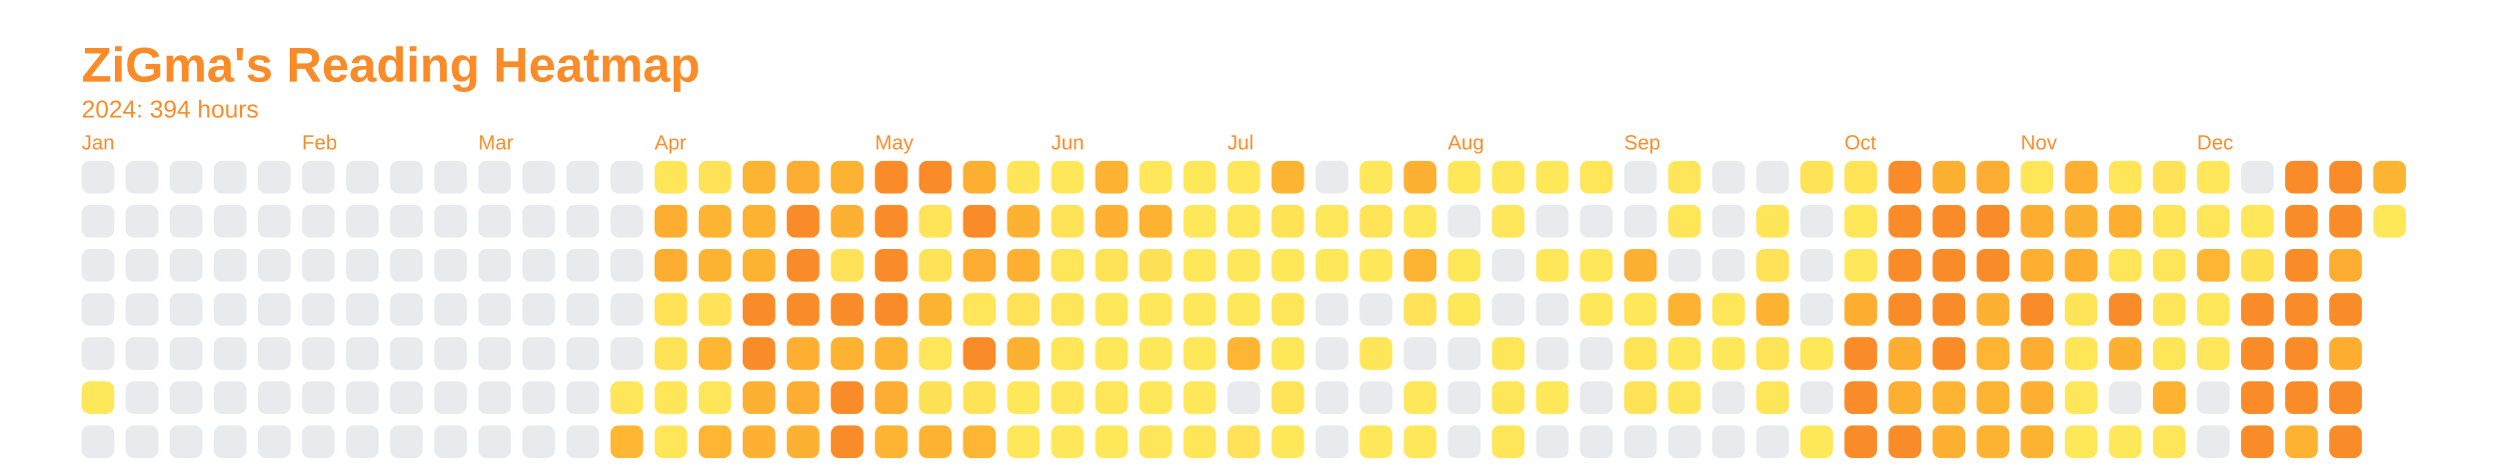
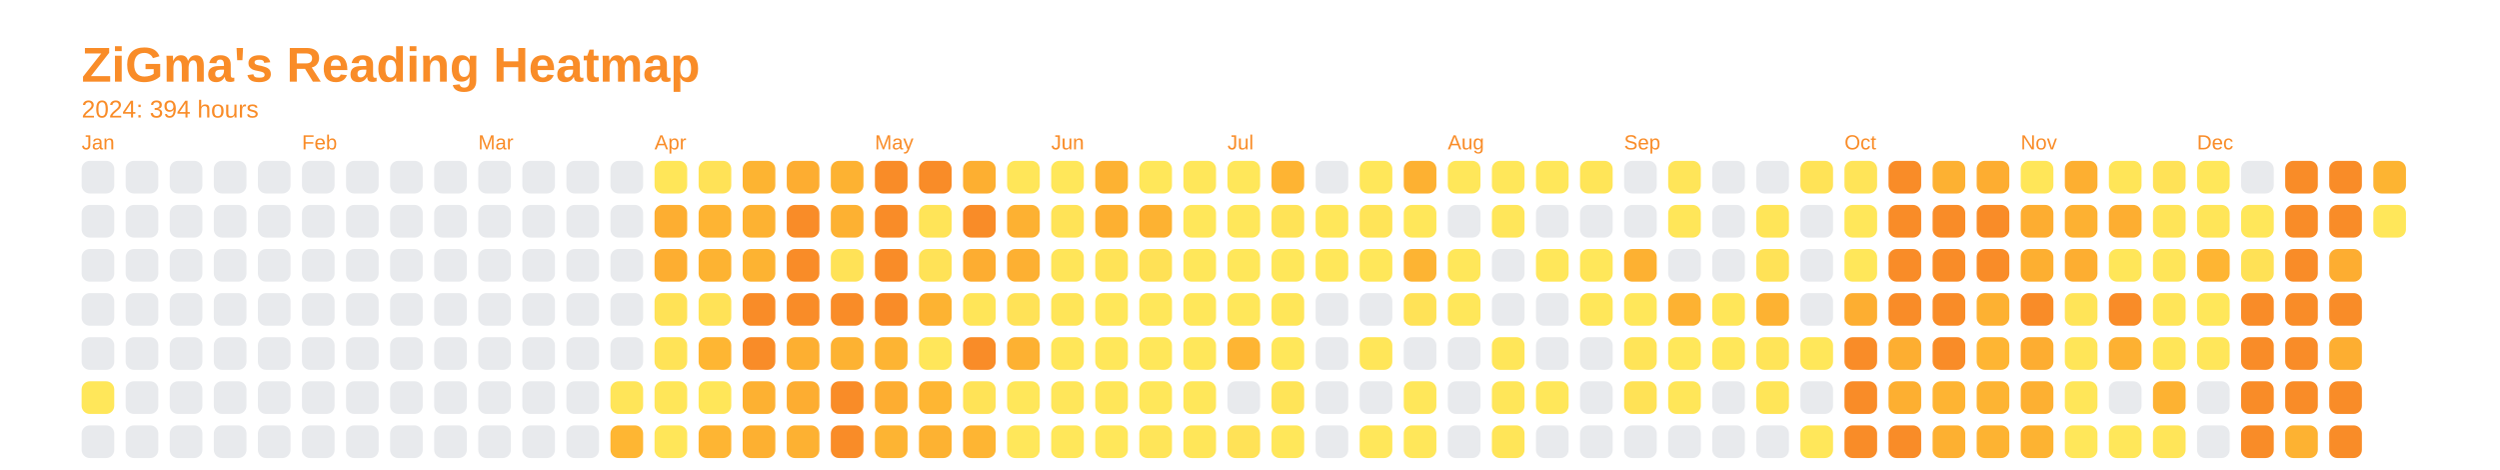
<svg xmlns="http://www.w3.org/2000/svg" baseProfile="full" height="57.5mm" version="1.1" viewBox="0,0,306.2,57.5" width="306.2mm">
  <defs />
  <rect fill="none" height="57.5" width="306.2" x="0" y="0" />
  <text fill="#f98c28" style="font-size:6px; font-family:Arial; font-weight:bold;" x="10" y="10">ZiGma's Reading Heatmap</text>
  <text fill="#f98c28" style="font-size:3px; font-family:Arial;" x="10" y="14.4">2024: 394 hours</text>
  <text fill="#f98c28" style="font-size:2.5px; font-family:Arial" x="10" y="18.3">Jan</text>
  <rect fill="#e8eaed" height="4" rx="1" ry="1" width="4" x="10" y="19.7" />
  <rect fill="#e8eaed" height="4" rx="1" ry="1" width="4" x="10" y="25.1" />
  <rect fill="#e8eaed" height="4" rx="1" ry="1" width="4" x="10" y="30.5" />
  <rect fill="#e8eaed" height="4" rx="1" ry="1" width="4" x="10" y="35.9" />
  <rect fill="#e8eaed" height="4" rx="1" ry="1" width="4" x="10" y="41.3" />
  <rect fill="#ffe75a" height="4" rx="1" ry="1" width="4" x="10" y="46.7" />
  <rect fill="#e8eaed" height="4" rx="1" ry="1" width="4" x="10" y="52.1" />
  <rect fill="#e8eaed" height="4" rx="1" ry="1" width="4" x="15.4" y="19.7" />
  <rect fill="#e8eaed" height="4" rx="1" ry="1" width="4" x="15.4" y="25.1" />
  <rect fill="#e8eaed" height="4" rx="1" ry="1" width="4" x="15.4" y="30.5" />
  <rect fill="#e8eaed" height="4" rx="1" ry="1" width="4" x="15.4" y="35.9" />
  <rect fill="#e8eaed" height="4" rx="1" ry="1" width="4" x="15.4" y="41.3" />
  <rect fill="#e8eaed" height="4" rx="1" ry="1" width="4" x="15.4" y="46.7" />
  <rect fill="#e8eaed" height="4" rx="1" ry="1" width="4" x="15.4" y="52.1" />
  <rect fill="#e8eaed" height="4" rx="1" ry="1" width="4" x="20.8" y="19.7" />
  <rect fill="#e8eaed" height="4" rx="1" ry="1" width="4" x="20.8" y="25.1" />
  <rect fill="#e8eaed" height="4" rx="1" ry="1" width="4" x="20.8" y="30.5" />
  <rect fill="#e8eaed" height="4" rx="1" ry="1" width="4" x="20.8" y="35.9" />
  <rect fill="#e8eaed" height="4" rx="1" ry="1" width="4" x="20.8" y="41.3" />
  <rect fill="#e8eaed" height="4" rx="1" ry="1" width="4" x="20.8" y="46.7" />
  <rect fill="#e8eaed" height="4" rx="1" ry="1" width="4" x="20.8" y="52.1" />
  <rect fill="#e8eaed" height="4" rx="1" ry="1" width="4" x="26.2" y="19.7" />
  <rect fill="#e8eaed" height="4" rx="1" ry="1" width="4" x="26.2" y="25.1" />
  <rect fill="#e8eaed" height="4" rx="1" ry="1" width="4" x="26.2" y="30.5" />
  <rect fill="#e8eaed" height="4" rx="1" ry="1" width="4" x="26.2" y="35.9" />
  <rect fill="#e8eaed" height="4" rx="1" ry="1" width="4" x="26.2" y="41.3" />
  <rect fill="#e8eaed" height="4" rx="1" ry="1" width="4" x="26.2" y="46.7" />
  <rect fill="#e8eaed" height="4" rx="1" ry="1" width="4" x="26.2" y="52.1" />
  <rect fill="#e8eaed" height="4" rx="1" ry="1" width="4" x="31.6" y="19.7" />
  <rect fill="#e8eaed" height="4" rx="1" ry="1" width="4" x="31.6" y="25.1" />
  <rect fill="#e8eaed" height="4" rx="1" ry="1" width="4" x="31.6" y="30.5" />
  <rect fill="#e8eaed" height="4" rx="1" ry="1" width="4" x="31.6" y="35.9" />
  <rect fill="#e8eaed" height="4" rx="1" ry="1" width="4" x="31.6" y="41.3" />
  <rect fill="#e8eaed" height="4" rx="1" ry="1" width="4" x="31.6" y="46.7" />
  <rect fill="#e8eaed" height="4" rx="1" ry="1" width="4" x="31.6" y="52.1" />
  <text fill="#f98c28" style="font-size:2.5px; font-family:Arial" x="37.0" y="18.3">Feb</text>
  <rect fill="#e8eaed" height="4" rx="1" ry="1" width="4" x="37.0" y="19.7" />
  <rect fill="#e8eaed" height="4" rx="1" ry="1" width="4" x="37.0" y="25.1" />
  <rect fill="#e8eaed" height="4" rx="1" ry="1" width="4" x="37.0" y="30.5" />
  <rect fill="#e8eaed" height="4" rx="1" ry="1" width="4" x="37.0" y="35.9" />
  <rect fill="#e8eaed" height="4" rx="1" ry="1" width="4" x="37.0" y="41.3" />
  <rect fill="#e8eaed" height="4" rx="1" ry="1" width="4" x="37.0" y="46.7" />
  <rect fill="#e8eaed" height="4" rx="1" ry="1" width="4" x="37.0" y="52.1" />
  <rect fill="#e8eaed" height="4" rx="1" ry="1" width="4" x="42.4" y="19.7" />
  <rect fill="#e8eaed" height="4" rx="1" ry="1" width="4" x="42.4" y="25.1" />
  <rect fill="#e8eaed" height="4" rx="1" ry="1" width="4" x="42.4" y="30.5" />
  <rect fill="#e8eaed" height="4" rx="1" ry="1" width="4" x="42.4" y="35.9" />
  <rect fill="#e8eaed" height="4" rx="1" ry="1" width="4" x="42.4" y="41.3" />
  <rect fill="#e8eaed" height="4" rx="1" ry="1" width="4" x="42.4" y="46.7" />
  <rect fill="#e8eaed" height="4" rx="1" ry="1" width="4" x="42.4" y="52.1" />
  <rect fill="#e8eaed" height="4" rx="1" ry="1" width="4" x="47.8" y="19.7" />
  <rect fill="#e8eaed" height="4" rx="1" ry="1" width="4" x="47.8" y="25.1" />
  <rect fill="#e8eaed" height="4" rx="1" ry="1" width="4" x="47.8" y="30.5" />
  <rect fill="#e8eaed" height="4" rx="1" ry="1" width="4" x="47.8" y="35.9" />
  <rect fill="#e8eaed" height="4" rx="1" ry="1" width="4" x="47.8" y="41.3" />
  <rect fill="#e8eaed" height="4" rx="1" ry="1" width="4" x="47.8" y="46.7" />
  <rect fill="#e8eaed" height="4" rx="1" ry="1" width="4" x="47.8" y="52.1" />
  <rect fill="#e8eaed" height="4" rx="1" ry="1" width="4" x="53.2" y="19.7" />
  <rect fill="#e8eaed" height="4" rx="1" ry="1" width="4" x="53.2" y="25.1" />
  <rect fill="#e8eaed" height="4" rx="1" ry="1" width="4" x="53.2" y="30.5" />
  <rect fill="#e8eaed" height="4" rx="1" ry="1" width="4" x="53.2" y="35.9" />
  <rect fill="#e8eaed" height="4" rx="1" ry="1" width="4" x="53.2" y="41.3" />
  <rect fill="#e8eaed" height="4" rx="1" ry="1" width="4" x="53.2" y="46.7" />
  <rect fill="#e8eaed" height="4" rx="1" ry="1" width="4" x="53.2" y="52.1" />
  <text fill="#f98c28" style="font-size:2.5px; font-family:Arial" x="58.6" y="18.3">Mar</text>
  <rect fill="#e8eaed" height="4" rx="1" ry="1" width="4" x="58.6" y="19.7" />
  <rect fill="#e8eaed" height="4" rx="1" ry="1" width="4" x="58.6" y="25.1" />
  <rect fill="#e8eaed" height="4" rx="1" ry="1" width="4" x="58.6" y="30.5" />
  <rect fill="#e8eaed" height="4" rx="1" ry="1" width="4" x="58.6" y="35.9" />
  <rect fill="#e8eaed" height="4" rx="1" ry="1" width="4" x="58.6" y="41.3" />
  <rect fill="#e8eaed" height="4" rx="1" ry="1" width="4" x="58.6" y="46.7" />
  <rect fill="#e8eaed" height="4" rx="1" ry="1" width="4" x="58.6" y="52.1" />
  <rect fill="#e8eaed" height="4" rx="1" ry="1" width="4" x="64" y="19.7" />
  <rect fill="#e8eaed" height="4" rx="1" ry="1" width="4" x="64" y="25.1" />
  <rect fill="#e8eaed" height="4" rx="1" ry="1" width="4" x="64" y="30.5" />
  <rect fill="#e8eaed" height="4" rx="1" ry="1" width="4" x="64" y="35.9" />
  <rect fill="#e8eaed" height="4" rx="1" ry="1" width="4" x="64" y="41.3" />
  <rect fill="#e8eaed" height="4" rx="1" ry="1" width="4" x="64" y="46.7" />
  <rect fill="#e8eaed" height="4" rx="1" ry="1" width="4" x="64" y="52.1" />
  <rect fill="#e8eaed" height="4" rx="1" ry="1" width="4" x="69.4" y="19.7" />
  <rect fill="#e8eaed" height="4" rx="1" ry="1" width="4" x="69.4" y="25.1" />
  <rect fill="#e8eaed" height="4" rx="1" ry="1" width="4" x="69.4" y="30.5" />
  <rect fill="#e8eaed" height="4" rx="1" ry="1" width="4" x="69.4" y="35.9" />
  <rect fill="#e8eaed" height="4" rx="1" ry="1" width="4" x="69.4" y="41.3" />
  <rect fill="#e8eaed" height="4" rx="1" ry="1" width="4" x="69.4" y="46.7" />
  <rect fill="#e8eaed" height="4" rx="1" ry="1" width="4" x="69.4" y="52.1" />
  <rect fill="#e8eaed" height="4" rx="1" ry="1" width="4" x="74.8" y="19.7" />
  <rect fill="#e8eaed" height="4" rx="1" ry="1" width="4" x="74.8" y="25.1" />
  <rect fill="#e8eaed" height="4" rx="1" ry="1" width="4" x="74.8" y="30.5" />
  <rect fill="#e8eaed" height="4" rx="1" ry="1" width="4" x="74.8" y="35.9" />
  <rect fill="#e8eaed" height="4" rx="1" ry="1" width="4" x="74.8" y="41.3" />
  <rect fill="#ffe559" height="4" rx="1" ry="1" width="4" x="74.8" y="46.7" />
  <rect fill="#feb633" height="4" rx="1" ry="1" width="4" x="74.8" y="52.1" />
  <text fill="#f98c28" style="font-size:2.5px; font-family:Arial" x="80.2" y="18.3">Apr</text>
  <rect fill="#ffe659" height="4" rx="1" ry="1" width="4" x="80.2" y="19.7" />
  <rect fill="#fdae31" height="4" rx="1" ry="1" width="4" x="80.2" y="25.1" />
  <rect fill="#fdae31" height="4" rx="1" ry="1" width="4" x="80.2" y="30.5" />
  <rect fill="#ffe256" height="4" rx="1" ry="1" width="4" x="80.2" y="35.9" />
  <rect fill="#ffe357" height="4" rx="1" ry="1" width="4" x="80.2" y="41.3" />
  <rect fill="#ffe659" height="4" rx="1" ry="1" width="4" x="80.2" y="46.7" />
  <rect fill="#ffe659" height="4" rx="1" ry="1" width="4" x="80.2" y="52.1" />
  <rect fill="#ffe257" height="4" rx="1" ry="1" width="4" x="85.6" y="19.7" />
  <rect fill="#feb433" height="4" rx="1" ry="1" width="4" x="85.6" y="25.1" />
  <rect fill="#fdb332" height="4" rx="1" ry="1" width="4" x="85.6" y="30.5" />
  <rect fill="#ffe257" height="4" rx="1" ry="1" width="4" x="85.6" y="35.9" />
  <rect fill="#feb633" height="4" rx="1" ry="1" width="4" x="85.6" y="41.3" />
  <rect fill="#ffe659" height="4" rx="1" ry="1" width="4" x="85.6" y="46.7" />
  <rect fill="#feb533" height="4" rx="1" ry="1" width="4" x="85.6" y="52.1" />
  <rect fill="#fdb432" height="4" rx="1" ry="1" width="4" x="91" y="19.7" />
  <rect fill="#fdb232" height="4" rx="1" ry="1" width="4" x="91" y="25.1" />
  <rect fill="#fdb332" height="4" rx="1" ry="1" width="4" x="91" y="30.5" />
  <rect fill="#f98c28" height="4" rx="1" ry="1" width="4" x="91" y="35.9" />
  <rect fill="#f98c28" height="4" rx="1" ry="1" width="4" x="91" y="41.3" />
  <rect fill="#fdb132" height="4" rx="1" ry="1" width="4" x="91" y="46.7" />
  <rect fill="#fdb031" height="4" rx="1" ry="1" width="4" x="91" y="52.1" />
  <rect fill="#fdad31" height="4" rx="1" ry="1" width="4" x="96.4" y="19.7" />
  <rect fill="#f98c28" height="4" rx="1" ry="1" width="4" x="96.4" y="25.1" />
  <rect fill="#f98c28" height="4" rx="1" ry="1" width="4" x="96.4" y="30.5" />
  <rect fill="#f98c28" height="4" rx="1" ry="1" width="4" x="96.4" y="35.9" />
  <rect fill="#fdaf31" height="4" rx="1" ry="1" width="4" x="96.4" y="41.3" />
  <rect fill="#fdad31" height="4" rx="1" ry="1" width="4" x="96.4" y="46.7" />
  <rect fill="#fdb132" height="4" rx="1" ry="1" width="4" x="96.4" y="52.1" />
  <rect fill="#fdb232" height="4" rx="1" ry="1" width="4" x="101.8" y="19.7" />
  <rect fill="#fdb132" height="4" rx="1" ry="1" width="4" x="101.8" y="25.1" />
  <rect fill="#ffe257" height="4" rx="1" ry="1" width="4" x="101.8" y="30.5" />
  <rect fill="#f98c28" height="4" rx="1" ry="1" width="4" x="101.8" y="35.9" />
  <rect fill="#fdb232" height="4" rx="1" ry="1" width="4" x="101.8" y="41.3" />
  <rect fill="#f98c28" height="4" rx="1" ry="1" width="4" x="101.8" y="46.7" />
  <rect fill="#f98c28" height="4" rx="1" ry="1" width="4" x="101.8" y="52.1" />
  <text fill="#f98c28" style="font-size:2.5px; font-family:Arial" x="107.2" y="18.3">May</text>
  <rect fill="#f98c28" height="4" rx="1" ry="1" width="4" x="107.2" y="19.7" />
  <rect fill="#f98c28" height="4" rx="1" ry="1" width="4" x="107.2" y="25.1" />
  <rect fill="#f98c28" height="4" rx="1" ry="1" width="4" x="107.2" y="30.5" />
  <rect fill="#f98c28" height="4" rx="1" ry="1" width="4" x="107.2" y="35.9" />
  <rect fill="#fdb433" height="4" rx="1" ry="1" width="4" x="107.2" y="41.3" />
  <rect fill="#fdad31" height="4" rx="1" ry="1" width="4" x="107.2" y="46.7" />
  <rect fill="#fdb433" height="4" rx="1" ry="1" width="4" x="107.2" y="52.1" />
  <rect fill="#f98c28" height="4" rx="1" ry="1" width="4" x="112.6" y="19.7" />
  <rect fill="#ffe458" height="4" rx="1" ry="1" width="4" x="112.6" y="25.1" />
  <rect fill="#ffe257" height="4" rx="1" ry="1" width="4" x="112.6" y="30.5" />
  <rect fill="#fdb332" height="4" rx="1" ry="1" width="4" x="112.6" y="35.9" />
  <rect fill="#ffe65a" height="4" rx="1" ry="1" width="4" x="112.6" y="41.3" />
-   <rect fill="#ffe156" height="4" rx="1" ry="1" width="4" x="112.6" y="46.7" />
+   <rect fill="#feb633" height="4" rx="1" ry="1" width="4" x="112.6" y="46.7" />
  <rect fill="#fdb232" height="4" rx="1" ry="1" width="4" x="112.6" y="52.1" />
  <rect fill="#fdaf31" height="4" rx="1" ry="1" width="4" x="118" y="19.7" />
  <rect fill="#f98c28" height="4" rx="1" ry="1" width="4" x="118" y="25.1" />
  <rect fill="#fdad31" height="4" rx="1" ry="1" width="4" x="118" y="30.5" />
  <rect fill="#ffe558" height="4" rx="1" ry="1" width="4" x="118" y="35.9" />
  <rect fill="#f98c28" height="4" rx="1" ry="1" width="4" x="118" y="41.3" />
  <rect fill="#ffe357" height="4" rx="1" ry="1" width="4" x="118" y="46.7" />
  <rect fill="#feb533" height="4" rx="1" ry="1" width="4" x="118" y="52.1" />
  <rect fill="#ffe659" height="4" rx="1" ry="1" width="4" x="123.4" y="19.7" />
  <rect fill="#fdb132" height="4" rx="1" ry="1" width="4" x="123.4" y="25.1" />
  <rect fill="#fdb032" height="4" rx="1" ry="1" width="4" x="123.4" y="30.5" />
  <rect fill="#ffe257" height="4" rx="1" ry="1" width="4" x="123.4" y="35.9" />
  <rect fill="#fdb132" height="4" rx="1" ry="1" width="4" x="123.4" y="41.3" />
  <rect fill="#ffe75a" height="4" rx="1" ry="1" width="4" x="123.4" y="46.7" />
  <rect fill="#ffe75a" height="4" rx="1" ry="1" width="4" x="123.4" y="52.1" />
  <text fill="#f98c28" style="font-size:2.5px; font-family:Arial" x="128.8" y="18.3">Jun</text>
  <rect fill="#ffe75a" height="4" rx="1" ry="1" width="4" x="128.8" y="19.7" />
  <rect fill="#ffe357" height="4" rx="1" ry="1" width="4" x="128.8" y="25.1" />
  <rect fill="#ffe559" height="4" rx="1" ry="1" width="4" x="128.8" y="30.5" />
  <rect fill="#ffe558" height="4" rx="1" ry="1" width="4" x="128.8" y="35.9" />
  <rect fill="#ffe659" height="4" rx="1" ry="1" width="4" x="128.8" y="41.3" />
  <rect fill="#ffe65a" height="4" rx="1" ry="1" width="4" x="128.8" y="46.7" />
  <rect fill="#ffe75a" height="4" rx="1" ry="1" width="4" x="128.8" y="52.1" />
  <rect fill="#fdb232" height="4" rx="1" ry="1" width="4" x="134.2" y="19.7" />
  <rect fill="#fdb031" height="4" rx="1" ry="1" width="4" x="134.2" y="25.1" />
  <rect fill="#ffe357" height="4" rx="1" ry="1" width="4" x="134.2" y="30.5" />
  <rect fill="#ffe75a" height="4" rx="1" ry="1" width="4" x="134.2" y="35.9" />
  <rect fill="#ffe75a" height="4" rx="1" ry="1" width="4" x="134.2" y="41.3" />
  <rect fill="#ffe659" height="4" rx="1" ry="1" width="4" x="134.2" y="46.7" />
  <rect fill="#ffe75a" height="4" rx="1" ry="1" width="4" x="134.2" y="52.1" />
  <rect fill="#ffe75a" height="4" rx="1" ry="1" width="4" x="139.6" y="19.7" />
  <rect fill="#fdb232" height="4" rx="1" ry="1" width="4" x="139.6" y="25.1" />
  <rect fill="#ffe156" height="4" rx="1" ry="1" width="4" x="139.6" y="30.5" />
  <rect fill="#ffe75a" height="4" rx="1" ry="1" width="4" x="139.6" y="35.9" />
  <rect fill="#ffe75a" height="4" rx="1" ry="1" width="4" x="139.6" y="41.3" />
  <rect fill="#ffe75a" height="4" rx="1" ry="1" width="4" x="139.6" y="46.7" />
  <rect fill="#ffe559" height="4" rx="1" ry="1" width="4" x="139.6" y="52.1" />
  <rect fill="#ffe75a" height="4" rx="1" ry="1" width="4" x="145" y="19.7" />
  <rect fill="#ffe75a" height="4" rx="1" ry="1" width="4" x="145" y="25.1" />
  <rect fill="#ffe75a" height="4" rx="1" ry="1" width="4" x="145" y="30.5" />
  <rect fill="#ffe75a" height="4" rx="1" ry="1" width="4" x="145" y="35.9" />
  <rect fill="#ffe75a" height="4" rx="1" ry="1" width="4" x="145" y="41.3" />
  <rect fill="#ffe75a" height="4" rx="1" ry="1" width="4" x="145" y="46.7" />
  <rect fill="#ffe659" height="4" rx="1" ry="1" width="4" x="145" y="52.1" />
  <text fill="#f98c28" style="font-size:2.5px; font-family:Arial" x="150.4" y="18.3">Jul</text>
  <rect fill="#ffe75a" height="4" rx="1" ry="1" width="4" x="150.4" y="19.7" />
  <rect fill="#ffe75a" height="4" rx="1" ry="1" width="4" x="150.4" y="25.1" />
  <rect fill="#ffe75a" height="4" rx="1" ry="1" width="4" x="150.4" y="30.5" />
  <rect fill="#ffe75a" height="4" rx="1" ry="1" width="4" x="150.4" y="35.9" />
  <rect fill="#feb533" height="4" rx="1" ry="1" width="4" x="150.4" y="41.3" />
  <rect fill="#e8eaed" height="4" rx="1" ry="1" width="4" x="150.4" y="46.7" />
  <rect fill="#ffe257" height="4" rx="1" ry="1" width="4" x="150.4" y="52.1" />
  <rect fill="#feb433" height="4" rx="1" ry="1" width="4" x="155.8" y="19.7" />
  <rect fill="#ffe357" height="4" rx="1" ry="1" width="4" x="155.8" y="25.1" />
  <rect fill="#ffe75a" height="4" rx="1" ry="1" width="4" x="155.8" y="30.5" />
  <rect fill="#ffe659" height="4" rx="1" ry="1" width="4" x="155.8" y="35.9" />
  <rect fill="#ffe75a" height="4" rx="1" ry="1" width="4" x="155.8" y="41.3" />
  <rect fill="#ffe458" height="4" rx="1" ry="1" width="4" x="155.8" y="46.7" />
  <rect fill="#ffe75a" height="4" rx="1" ry="1" width="4" x="155.8" y="52.1" />
  <rect fill="#e8eaed" height="4" rx="1" ry="1" width="4" x="161.2" y="19.7" />
  <rect fill="#ffe75a" height="4" rx="1" ry="1" width="4" x="161.2" y="25.1" />
  <rect fill="#ffe75a" height="4" rx="1" ry="1" width="4" x="161.2" y="30.5" />
  <rect fill="#e8eaed" height="4" rx="1" ry="1" width="4" x="161.2" y="35.9" />
  <rect fill="#e8eaed" height="4" rx="1" ry="1" width="4" x="161.2" y="41.3" />
  <rect fill="#e8eaed" height="4" rx="1" ry="1" width="4" x="161.2" y="46.7" />
  <rect fill="#e8eaed" height="4" rx="1" ry="1" width="4" x="161.2" y="52.1" />
  <rect fill="#ffe75a" height="4" rx="1" ry="1" width="4" x="166.6" y="19.7" />
  <rect fill="#ffe458" height="4" rx="1" ry="1" width="4" x="166.6" y="25.1" />
  <rect fill="#ffe75a" height="4" rx="1" ry="1" width="4" x="166.6" y="30.5" />
  <rect fill="#e8eaed" height="4" rx="1" ry="1" width="4" x="166.6" y="35.9" />
  <rect fill="#ffe659" height="4" rx="1" ry="1" width="4" x="166.6" y="41.3" />
  <rect fill="#e8eaed" height="4" rx="1" ry="1" width="4" x="166.6" y="46.7" />
  <rect fill="#ffe75a" height="4" rx="1" ry="1" width="4" x="166.6" y="52.1" />
  <rect fill="#fdb132" height="4" rx="1" ry="1" width="4" x="172" y="19.7" />
  <rect fill="#ffe75a" height="4" rx="1" ry="1" width="4" x="172" y="25.1" />
  <rect fill="#fdb433" height="4" rx="1" ry="1" width="4" x="172" y="30.5" />
  <rect fill="#ffe257" height="4" rx="1" ry="1" width="4" x="172" y="35.9" />
  <rect fill="#e8eaed" height="4" rx="1" ry="1" width="4" x="172" y="41.3" />
  <rect fill="#ffe75a" height="4" rx="1" ry="1" width="4" x="172" y="46.7" />
  <rect fill="#ffe75a" height="4" rx="1" ry="1" width="4" x="172" y="52.1" />
  <text fill="#f98c28" style="font-size:2.5px; font-family:Arial" x="177.4" y="18.3">Aug</text>
  <rect fill="#ffe75a" height="4" rx="1" ry="1" width="4" x="177.4" y="19.7" />
  <rect fill="#e8eaed" height="4" rx="1" ry="1" width="4" x="177.4" y="25.1" />
  <rect fill="#ffe75a" height="4" rx="1" ry="1" width="4" x="177.4" y="30.5" />
  <rect fill="#ffe75a" height="4" rx="1" ry="1" width="4" x="177.4" y="35.9" />
  <rect fill="#e8eaed" height="4" rx="1" ry="1" width="4" x="177.4" y="41.3" />
  <rect fill="#e8eaed" height="4" rx="1" ry="1" width="4" x="177.4" y="46.7" />
  <rect fill="#e8eaed" height="4" rx="1" ry="1" width="4" x="177.4" y="52.1" />
  <rect fill="#ffe75a" height="4" rx="1" ry="1" width="4" x="182.8" y="19.7" />
  <rect fill="#ffe65a" height="4" rx="1" ry="1" width="4" x="182.8" y="25.1" />
  <rect fill="#e8eaed" height="4" rx="1" ry="1" width="4" x="182.8" y="30.5" />
  <rect fill="#e8eaed" height="4" rx="1" ry="1" width="4" x="182.8" y="35.9" />
  <rect fill="#ffe659" height="4" rx="1" ry="1" width="4" x="182.8" y="41.3" />
  <rect fill="#ffe659" height="4" rx="1" ry="1" width="4" x="182.8" y="46.7" />
  <rect fill="#ffe558" height="4" rx="1" ry="1" width="4" x="182.8" y="52.1" />
  <rect fill="#ffe75a" height="4" rx="1" ry="1" width="4" x="188.2" y="19.7" />
  <rect fill="#e8eaed" height="4" rx="1" ry="1" width="4" x="188.2" y="25.1" />
  <rect fill="#ffe75a" height="4" rx="1" ry="1" width="4" x="188.2" y="30.5" />
  <rect fill="#e8eaed" height="4" rx="1" ry="1" width="4" x="188.2" y="35.9" />
  <rect fill="#e8eaed" height="4" rx="1" ry="1" width="4" x="188.2" y="41.3" />
  <rect fill="#ffe75a" height="4" rx="1" ry="1" width="4" x="188.2" y="46.7" />
  <rect fill="#e8eaed" height="4" rx="1" ry="1" width="4" x="188.2" y="52.1" />
  <rect fill="#ffe558" height="4" rx="1" ry="1" width="4" x="193.6" y="19.7" />
  <rect fill="#e8eaed" height="4" rx="1" ry="1" width="4" x="193.6" y="25.1" />
  <rect fill="#ffe75a" height="4" rx="1" ry="1" width="4" x="193.6" y="30.5" />
  <rect fill="#ffe75a" height="4" rx="1" ry="1" width="4" x="193.6" y="35.9" />
  <rect fill="#e8eaed" height="4" rx="1" ry="1" width="4" x="193.6" y="41.3" />
  <rect fill="#e8eaed" height="4" rx="1" ry="1" width="4" x="193.6" y="46.7" />
  <rect fill="#e8eaed" height="4" rx="1" ry="1" width="4" x="193.6" y="52.1" />
  <text fill="#f98c28" style="font-size:2.5px; font-family:Arial" x="199" y="18.3">Sep</text>
  <rect fill="#e8eaed" height="4" rx="1" ry="1" width="4" x="199" y="19.7" />
  <rect fill="#e8eaed" height="4" rx="1" ry="1" width="4" x="199" y="25.1" />
  <rect fill="#fdb132" height="4" rx="1" ry="1" width="4" x="199" y="30.5" />
  <rect fill="#ffe75a" height="4" rx="1" ry="1" width="4" x="199" y="35.9" />
  <rect fill="#ffe458" height="4" rx="1" ry="1" width="4" x="199" y="41.3" />
  <rect fill="#ffe256" height="4" rx="1" ry="1" width="4" x="199" y="46.7" />
  <rect fill="#e8eaed" height="4" rx="1" ry="1" width="4" x="199" y="52.1" />
  <rect fill="#ffe559" height="4" rx="1" ry="1" width="4" x="204.4" y="19.7" />
  <rect fill="#ffe659" height="4" rx="1" ry="1" width="4" x="204.4" y="25.1" />
  <rect fill="#e8eaed" height="4" rx="1" ry="1" width="4" x="204.4" y="30.5" />
  <rect fill="#fdb232" height="4" rx="1" ry="1" width="4" x="204.4" y="35.9" />
  <rect fill="#ffe75a" height="4" rx="1" ry="1" width="4" x="204.4" y="41.3" />
  <rect fill="#ffe659" height="4" rx="1" ry="1" width="4" x="204.4" y="46.7" />
  <rect fill="#e8eaed" height="4" rx="1" ry="1" width="4" x="204.4" y="52.1" />
  <rect fill="#e8eaed" height="4" rx="1" ry="1" width="4" x="209.8" y="19.7" />
  <rect fill="#e8eaed" height="4" rx="1" ry="1" width="4" x="209.8" y="25.1" />
  <rect fill="#e8eaed" height="4" rx="1" ry="1" width="4" x="209.8" y="30.5" />
  <rect fill="#ffe659" height="4" rx="1" ry="1" width="4" x="209.8" y="35.9" />
  <rect fill="#ffe75a" height="4" rx="1" ry="1" width="4" x="209.8" y="41.3" />
  <rect fill="#e8eaed" height="4" rx="1" ry="1" width="4" x="209.8" y="46.7" />
  <rect fill="#e8eaed" height="4" rx="1" ry="1" width="4" x="209.8" y="52.1" />
  <rect fill="#e8eaed" height="4" rx="1" ry="1" width="4" x="215.2" y="19.7" />
  <rect fill="#ffe558" height="4" rx="1" ry="1" width="4" x="215.2" y="25.1" />
  <rect fill="#ffe257" height="4" rx="1" ry="1" width="4" x="215.2" y="30.5" />
  <rect fill="#fdb232" height="4" rx="1" ry="1" width="4" x="215.2" y="35.9" />
  <rect fill="#ffe458" height="4" rx="1" ry="1" width="4" x="215.2" y="41.3" />
  <rect fill="#ffe558" height="4" rx="1" ry="1" width="4" x="215.2" y="46.7" />
  <rect fill="#e8eaed" height="4" rx="1" ry="1" width="4" x="215.2" y="52.1" />
  <rect fill="#ffe357" height="4" rx="1" ry="1" width="4" x="220.6" y="19.7" />
  <rect fill="#e8eaed" height="4" rx="1" ry="1" width="4" x="220.6" y="25.1" />
  <rect fill="#e8eaed" height="4" rx="1" ry="1" width="4" x="220.6" y="30.5" />
  <rect fill="#e8eaed" height="4" rx="1" ry="1" width="4" x="220.6" y="35.9" />
  <rect fill="#ffe75a" height="4" rx="1" ry="1" width="4" x="220.6" y="41.3" />
  <rect fill="#e8eaed" height="4" rx="1" ry="1" width="4" x="220.6" y="46.7" />
  <rect fill="#ffe75a" height="4" rx="1" ry="1" width="4" x="220.6" y="52.1" />
  <text fill="#f98c28" style="font-size:2.5px; font-family:Arial" x="226" y="18.3">Oct</text>
  <rect fill="#ffe458" height="4" rx="1" ry="1" width="4" x="226" y="19.7" />
  <rect fill="#ffe75a" height="4" rx="1" ry="1" width="4" x="226" y="25.1" />
  <rect fill="#ffe75a" height="4" rx="1" ry="1" width="4" x="226" y="30.5" />
  <rect fill="#fdae31" height="4" rx="1" ry="1" width="4" x="226" y="35.9" />
  <rect fill="#f98c28" height="4" rx="1" ry="1" width="4" x="226" y="41.3" />
  <rect fill="#f98c28" height="4" rx="1" ry="1" width="4" x="226" y="46.7" />
  <rect fill="#f98c28" height="4" rx="1" ry="1" width="4" x="226" y="52.1" />
  <rect fill="#f98c28" height="4" rx="1" ry="1" width="4" x="231.4" y="19.7" />
  <rect fill="#f98c28" height="4" rx="1" ry="1" width="4" x="231.4" y="25.1" />
  <rect fill="#f98c28" height="4" rx="1" ry="1" width="4" x="231.4" y="30.5" />
  <rect fill="#f98c28" height="4" rx="1" ry="1" width="4" x="231.4" y="35.9" />
  <rect fill="#fdae31" height="4" rx="1" ry="1" width="4" x="231.4" y="41.3" />
  <rect fill="#fdaf31" height="4" rx="1" ry="1" width="4" x="231.4" y="46.7" />
  <rect fill="#f98c28" height="4" rx="1" ry="1" width="4" x="231.4" y="52.1" />
  <rect fill="#fdb132" height="4" rx="1" ry="1" width="4" x="236.8" y="19.7" />
  <rect fill="#f98c28" height="4" rx="1" ry="1" width="4" x="236.8" y="25.1" />
  <rect fill="#f98c28" height="4" rx="1" ry="1" width="4" x="236.8" y="30.5" />
  <rect fill="#f98c28" height="4" rx="1" ry="1" width="4" x="236.8" y="35.9" />
  <rect fill="#f98c28" height="4" rx="1" ry="1" width="4" x="236.8" y="41.3" />
  <rect fill="#feb433" height="4" rx="1" ry="1" width="4" x="236.8" y="46.7" />
  <rect fill="#fdb031" height="4" rx="1" ry="1" width="4" x="236.8" y="52.1" />
  <rect fill="#fdad31" height="4" rx="1" ry="1" width="4" x="242.2" y="19.7" />
  <rect fill="#f98c28" height="4" rx="1" ry="1" width="4" x="242.2" y="25.1" />
  <rect fill="#f98c28" height="4" rx="1" ry="1" width="4" x="242.2" y="30.5" />
  <rect fill="#fdb132" height="4" rx="1" ry="1" width="4" x="242.2" y="35.9" />
  <rect fill="#feb533" height="4" rx="1" ry="1" width="4" x="242.2" y="41.3" />
  <rect fill="#fdb433" height="4" rx="1" ry="1" width="4" x="242.2" y="46.7" />
  <rect fill="#fdb332" height="4" rx="1" ry="1" width="4" x="242.2" y="52.1" />
  <text fill="#f98c28" style="font-size:2.5px; font-family:Arial" x="247.6" y="18.3">Nov</text>
  <rect fill="#ffe659" height="4" rx="1" ry="1" width="4" x="247.6" y="19.7" />
  <rect fill="#fdad31" height="4" rx="1" ry="1" width="4" x="247.6" y="25.1" />
  <rect fill="#fdaf31" height="4" rx="1" ry="1" width="4" x="247.6" y="30.5" />
  <rect fill="#f98c28" height="4" rx="1" ry="1" width="4" x="247.6" y="35.9" />
  <rect fill="#fdad31" height="4" rx="1" ry="1" width="4" x="247.6" y="41.3" />
  <rect fill="#fdb032" height="4" rx="1" ry="1" width="4" x="247.6" y="46.7" />
  <rect fill="#fdb332" height="4" rx="1" ry="1" width="4" x="247.6" y="52.1" />
  <rect fill="#fdaf31" height="4" rx="1" ry="1" width="4" x="253" y="19.7" />
  <rect fill="#fdb132" height="4" rx="1" ry="1" width="4" x="253" y="25.1" />
  <rect fill="#fdae31" height="4" rx="1" ry="1" width="4" x="253" y="30.5" />
  <rect fill="#ffe458" height="4" rx="1" ry="1" width="4" x="253" y="35.9" />
  <rect fill="#ffe558" height="4" rx="1" ry="1" width="4" x="253" y="41.3" />
  <rect fill="#ffe659" height="4" rx="1" ry="1" width="4" x="253" y="46.7" />
  <rect fill="#ffe75a" height="4" rx="1" ry="1" width="4" x="253" y="52.1" />
  <rect fill="#ffe558" height="4" rx="1" ry="1" width="4" x="258.4" y="19.7" />
  <rect fill="#fdae31" height="4" rx="1" ry="1" width="4" x="258.4" y="25.1" />
  <rect fill="#ffe659" height="4" rx="1" ry="1" width="4" x="258.4" y="30.5" />
  <rect fill="#f98c28" height="4" rx="1" ry="1" width="4" x="258.4" y="35.9" />
  <rect fill="#fdb132" height="4" rx="1" ry="1" width="4" x="258.4" y="41.3" />
  <rect fill="#e8eaed" height="4" rx="1" ry="1" width="4" x="258.4" y="46.7" />
  <rect fill="#ffe75a" height="4" rx="1" ry="1" width="4" x="258.4" y="52.1" />
  <rect fill="#ffe257" height="4" rx="1" ry="1" width="4" x="263.8" y="19.7" />
  <rect fill="#ffe458" height="4" rx="1" ry="1" width="4" x="263.8" y="25.1" />
  <rect fill="#ffe559" height="4" rx="1" ry="1" width="4" x="263.8" y="30.5" />
  <rect fill="#ffe559" height="4" rx="1" ry="1" width="4" x="263.8" y="35.9" />
  <rect fill="#ffe558" height="4" rx="1" ry="1" width="4" x="263.8" y="41.3" />
  <rect fill="#fdb232" height="4" rx="1" ry="1" width="4" x="263.8" y="46.7" />
  <rect fill="#ffe559" height="4" rx="1" ry="1" width="4" x="263.8" y="52.1" />
  <text fill="#f98c28" style="font-size:2.5px; font-family:Arial" x="269.2" y="18.3">Dec</text>
  <rect fill="#ffe75a" height="4" rx="1" ry="1" width="4" x="269.2" y="19.7" />
  <rect fill="#ffe558" height="4" rx="1" ry="1" width="4" x="269.2" y="25.1" />
  <rect fill="#feb533" height="4" rx="1" ry="1" width="4" x="269.2" y="30.5" />
  <rect fill="#ffe75a" height="4" rx="1" ry="1" width="4" x="269.2" y="35.9" />
  <rect fill="#ffe65a" height="4" rx="1" ry="1" width="4" x="269.2" y="41.3" />
  <rect fill="#e8eaed" height="4" rx="1" ry="1" width="4" x="269.2" y="46.7" />
  <rect fill="#e8eaed" height="4" rx="1" ry="1" width="4" x="269.2" y="52.1" />
  <rect fill="#e8eaed" height="4" rx="1" ry="1" width="4" x="274.6" y="19.7" />
  <rect fill="#ffe75a" height="4" rx="1" ry="1" width="4" x="274.6" y="25.1" />
  <rect fill="#ffe156" height="4" rx="1" ry="1" width="4" x="274.6" y="30.5" />
  <rect fill="#f98c28" height="4" rx="1" ry="1" width="4" x="274.6" y="35.9" />
  <rect fill="#f98c28" height="4" rx="1" ry="1" width="4" x="274.6" y="41.3" />
  <rect fill="#f98c28" height="4" rx="1" ry="1" width="4" x="274.6" y="46.7" />
  <rect fill="#f98c28" height="4" rx="1" ry="1" width="4" x="274.6" y="52.1" />
  <rect fill="#f98c28" height="4" rx="1" ry="1" width="4" x="280" y="19.7" />
  <rect fill="#f98c28" height="4" rx="1" ry="1" width="4" x="280" y="25.1" />
  <rect fill="#f98c28" height="4" rx="1" ry="1" width="4" x="280" y="30.5" />
  <rect fill="#f98c28" height="4" rx="1" ry="1" width="4" x="280" y="35.9" />
  <rect fill="#f98c28" height="4" rx="1" ry="1" width="4" x="280" y="41.3" />
  <rect fill="#f98c28" height="4" rx="1" ry="1" width="4" x="280" y="46.7" />
  <rect fill="#fdb232" height="4" rx="1" ry="1" width="4" x="280" y="52.1" />
  <rect fill="#f98c28" height="4" rx="1" ry="1" width="4" x="285.4" y="19.7" />
  <rect fill="#f98c28" height="4" rx="1" ry="1" width="4" x="285.4" y="25.1" />
  <rect fill="#fdad31" height="4" rx="1" ry="1" width="4" x="285.4" y="30.5" />
  <rect fill="#f98c28" height="4" rx="1" ry="1" width="4" x="285.4" y="35.9" />
  <rect fill="#fdae31" height="4" rx="1" ry="1" width="4" x="285.4" y="41.3" />
  <rect fill="#f98c28" height="4" rx="1" ry="1" width="4" x="285.4" y="46.7" />
  <rect fill="#f98c28" height="4" rx="1" ry="1" width="4" x="285.4" y="52.1" />
  <rect fill="#fdb432" height="4" rx="1" ry="1" width="4" x="290.8" y="19.7" />
  <rect fill="#ffe75a" height="4" rx="1" ry="1" width="4" x="290.8" y="25.1" />
</svg>
